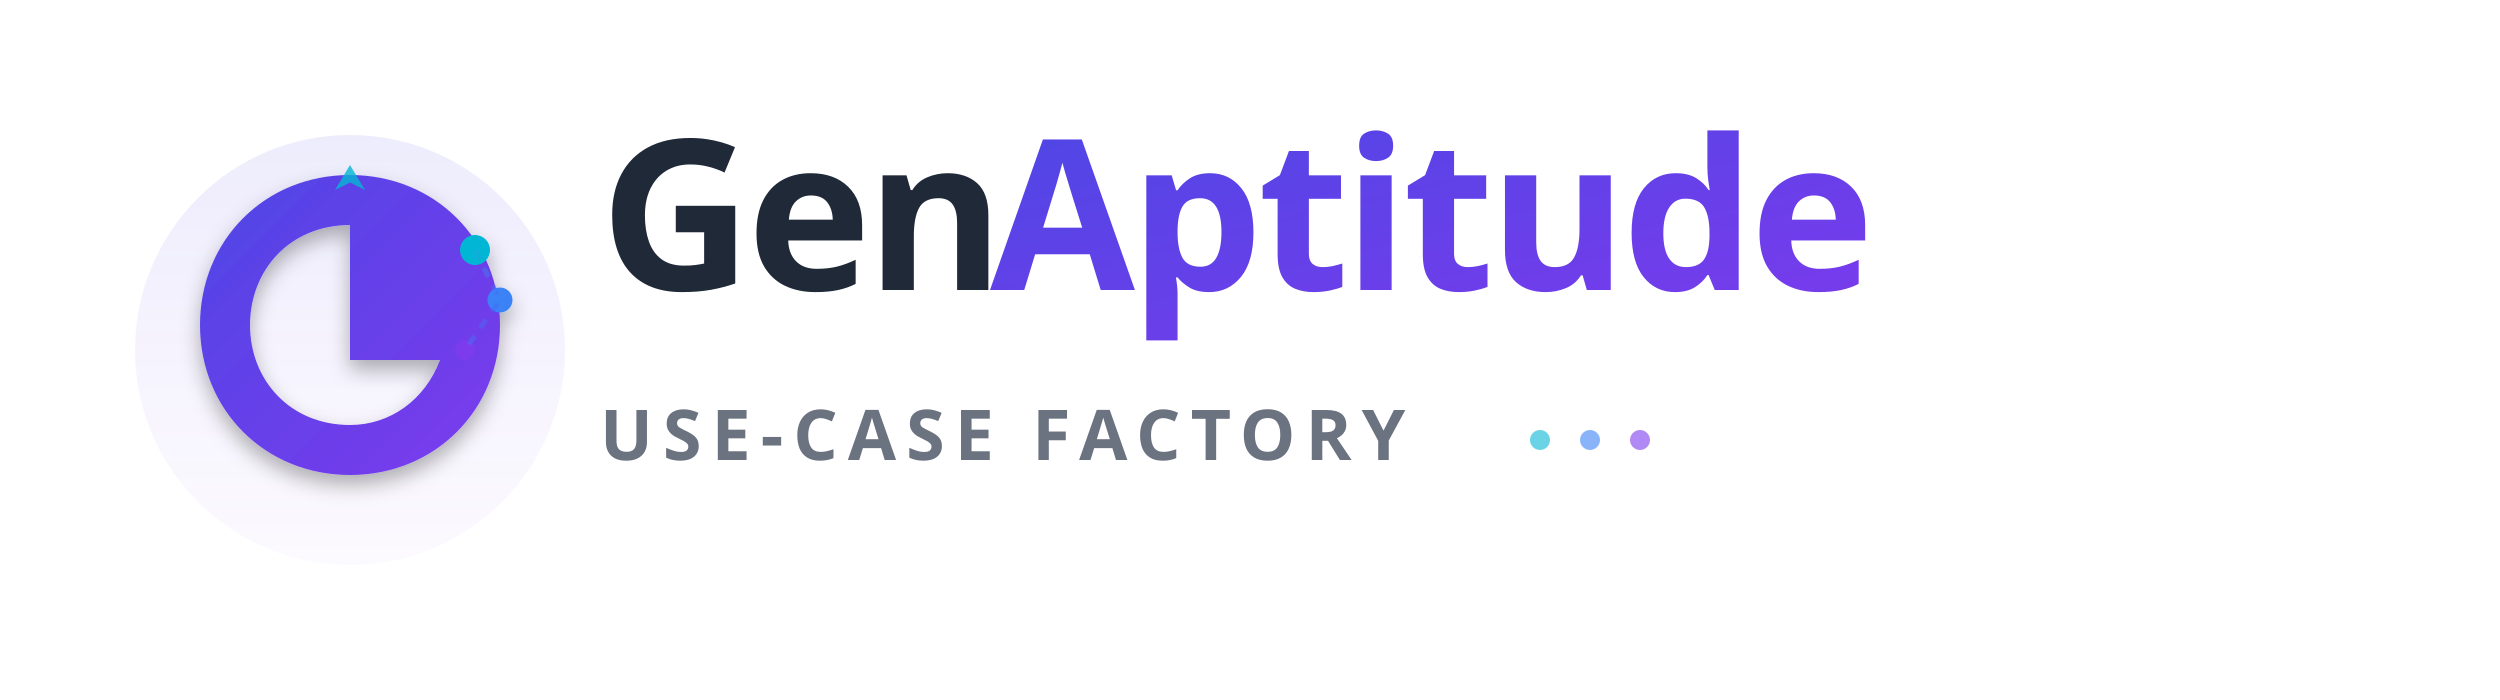
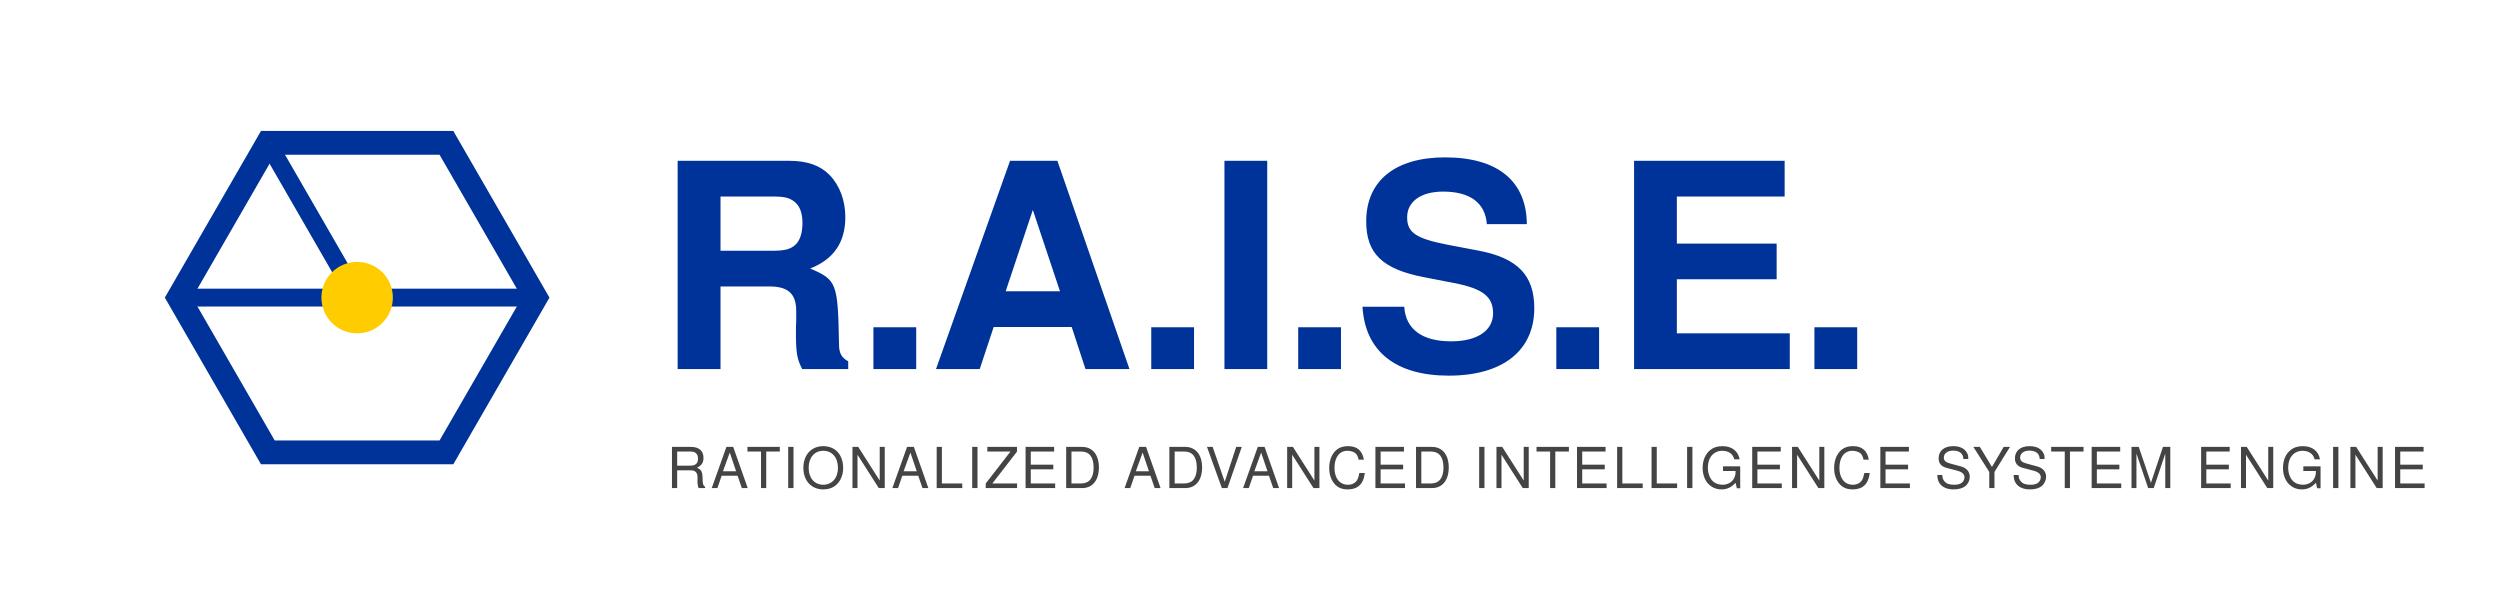
- <svg xmlns="http://www.w3.org/2000/svg" viewBox="0 0 500 140" width="500" height="140">
-   <defs>
-     <linearGradient id="primaryGradient" x1="0%" y1="0%" x2="100%" y2="100%">
-       <stop offset="0%" style="stop-color:#4F46E5;stop-opacity:1" />
-       <stop offset="100%" style="stop-color:#7C3AED;stop-opacity:1" />
-     </linearGradient>
-     <linearGradient id="accentGradient" x1="0%" y1="0%" x2="100%" y2="100%">
-       <stop offset="0%" style="stop-color:#06B6D4;stop-opacity:1" />
-       <stop offset="50%" style="stop-color:#3B82F6;stop-opacity:1" />
-       <stop offset="100%" style="stop-color:#4F46E5;stop-opacity:1" />
-     </linearGradient>
-     <linearGradient id="lightGradient" x1="0%" y1="0%" x2="0%" y2="100%">
-       <stop offset="0%" style="stop-color:#4F46E5;stop-opacity:0.2" />
-       <stop offset="100%" style="stop-color:#7C3AED;stop-opacity:0.05" />
-     </linearGradient>
-     <filter id="softGlow" x="-50%" y="-50%" width="200%" height="200%">
-       <feGaussianBlur in="SourceAlpha" stdDeviation="2" />
-       <feOffset dx="0" dy="2" result="offsetblur" />
-       <feComponentTransfer>
-         <feFuncA type="linear" slope="0.3" />
-       </feComponentTransfer>
-       <feMerge>
-         <feMergeNode />
-         <feMergeNode in="SourceGraphic" />
-       </feMerge>
-     </filter>
-   </defs>
-   <g transform="translate(25, 25)">
-     <circle cx="45" cy="45" r="43" fill="url(#lightGradient)" opacity="0.5" />
-     <g filter="url(#softGlow)">
-       <path d="M 45 10                 C 62 10, 75 23, 75 40                C 75 57, 62 70, 45 70                C 28 70, 15 57, 15 40                C 15 23, 28 10, 45 10                M 45 18                C 32 18, 23 27, 23 40                C 23 53, 32 62, 45 62                C 54 62, 62 56, 65 47                L 45 47                L 45 39                L 73 39                C 73 39, 73 40, 73 41                C 73 56, 61 68, 45 68                C 29 68, 17 56, 17 40                C 17 24, 29 12, 45 12                C 54 12, 62 16, 67 22                L 61 28                C 57 23, 51 20, 45 20                C 33 20, 25 29, 25 40                C 25 51, 33 60, 45 60                C 53 60, 60 55, 63 47                L 45 47                Z" fill="url(#primaryGradient)" />
-       <circle cx="70" cy="25" r="3" fill="#06B6D4">
-         <animate attributeName="opacity" values="0.5;1;0.5" dur="2s" repeatCount="indefinite" />
-       </circle>
-       <circle cx="75" cy="35" r="2.5" fill="#3B82F6">
-         <animate attributeName="opacity" values="0.3;0.9;0.3" dur="2.5s" repeatCount="indefinite" />
-       </circle>
-       <circle cx="68" cy="45" r="2" fill="#7C3AED">
-         <animate attributeName="opacity" values="0.4;1;0.4" dur="3s" repeatCount="indefinite" />
-       </circle>
-       <path d="M 70 25 L 75 35 L 68 45" stroke="url(#accentGradient)" stroke-width="1" fill="none" opacity="0.4" stroke-dasharray="2,2">
-         <animate attributeName="stroke-dashoffset" from="0" to="8" dur="1s" repeatCount="indefinite" />
-       </path>
-     </g>
-     <path d="M 45 8 L 48 13 L 45 11.5 L 42 13 Z" fill="#06B6D4" opacity="0.8" />
-   </g>
-   <g transform="translate(120, 0)">
-     <text x="0" y="58" font-family="'Segoe UI', system-ui, -apple-system, sans-serif" font-size="42" font-weight="700" fill="#1F2937" letter-spacing="-1">Gen</text>
-     <text x="78" y="58" font-family="'Segoe UI', system-ui, -apple-system, sans-serif" font-size="42" font-weight="700" fill="url(#primaryGradient)" letter-spacing="-1">Aptitude</text>
-     <line x1="0" y1="70" x2="253" y2="70" stroke="url(#accentGradient)" stroke-width="2" opacity="0.3" />
-     <text x="0" y="92" font-family="'Segoe UI', system-ui, -apple-system, sans-serif" font-size="14" font-weight="600" fill="#6B7280" letter-spacing="2">USE-CASE FACTORY</text>
-     <circle cx="188" cy="88" r="2" fill="#06B6D4" opacity="0.6" />
-     <circle cx="198" cy="88" r="2" fill="#3B82F6" opacity="0.6" />
-     <circle cx="208" cy="88" r="2" fill="#7C3AED" opacity="0.6" />
+ <svg xmlns="http://www.w3.org/2000/svg" viewBox="0 0 420 100">
+   <g>
+     <path d="M30,50 L45,24 L75,24 L90,50 L75,76 L45,76 Z" fill="none" stroke="#003399" stroke-width="4" />
+     <path d="M60,50 L90,50 M60,50 L30,50 M60,50 L45,24" stroke="#003399" stroke-width="3" />
+     <circle cx="60" cy="50" r="6" fill="#FFCC00" />
+     <text x="110" y="62" font-family="Helvetica, Arial, sans-serif" font-weight="bold" font-size="48" letter-spacing="-1" fill="#003399">
+       R.A.I.S.E.
+     </text>
+     <text x="112" y="82" font-family="Helvetica, Arial, sans-serif" font-weight="normal" font-size="9.5" letter-spacing="0.5" fill="#444444">
+       RATIONALIZED ADVANCED INTELLIGENCE SYSTEM ENGINE
+     </text>
  </g>
</svg>
